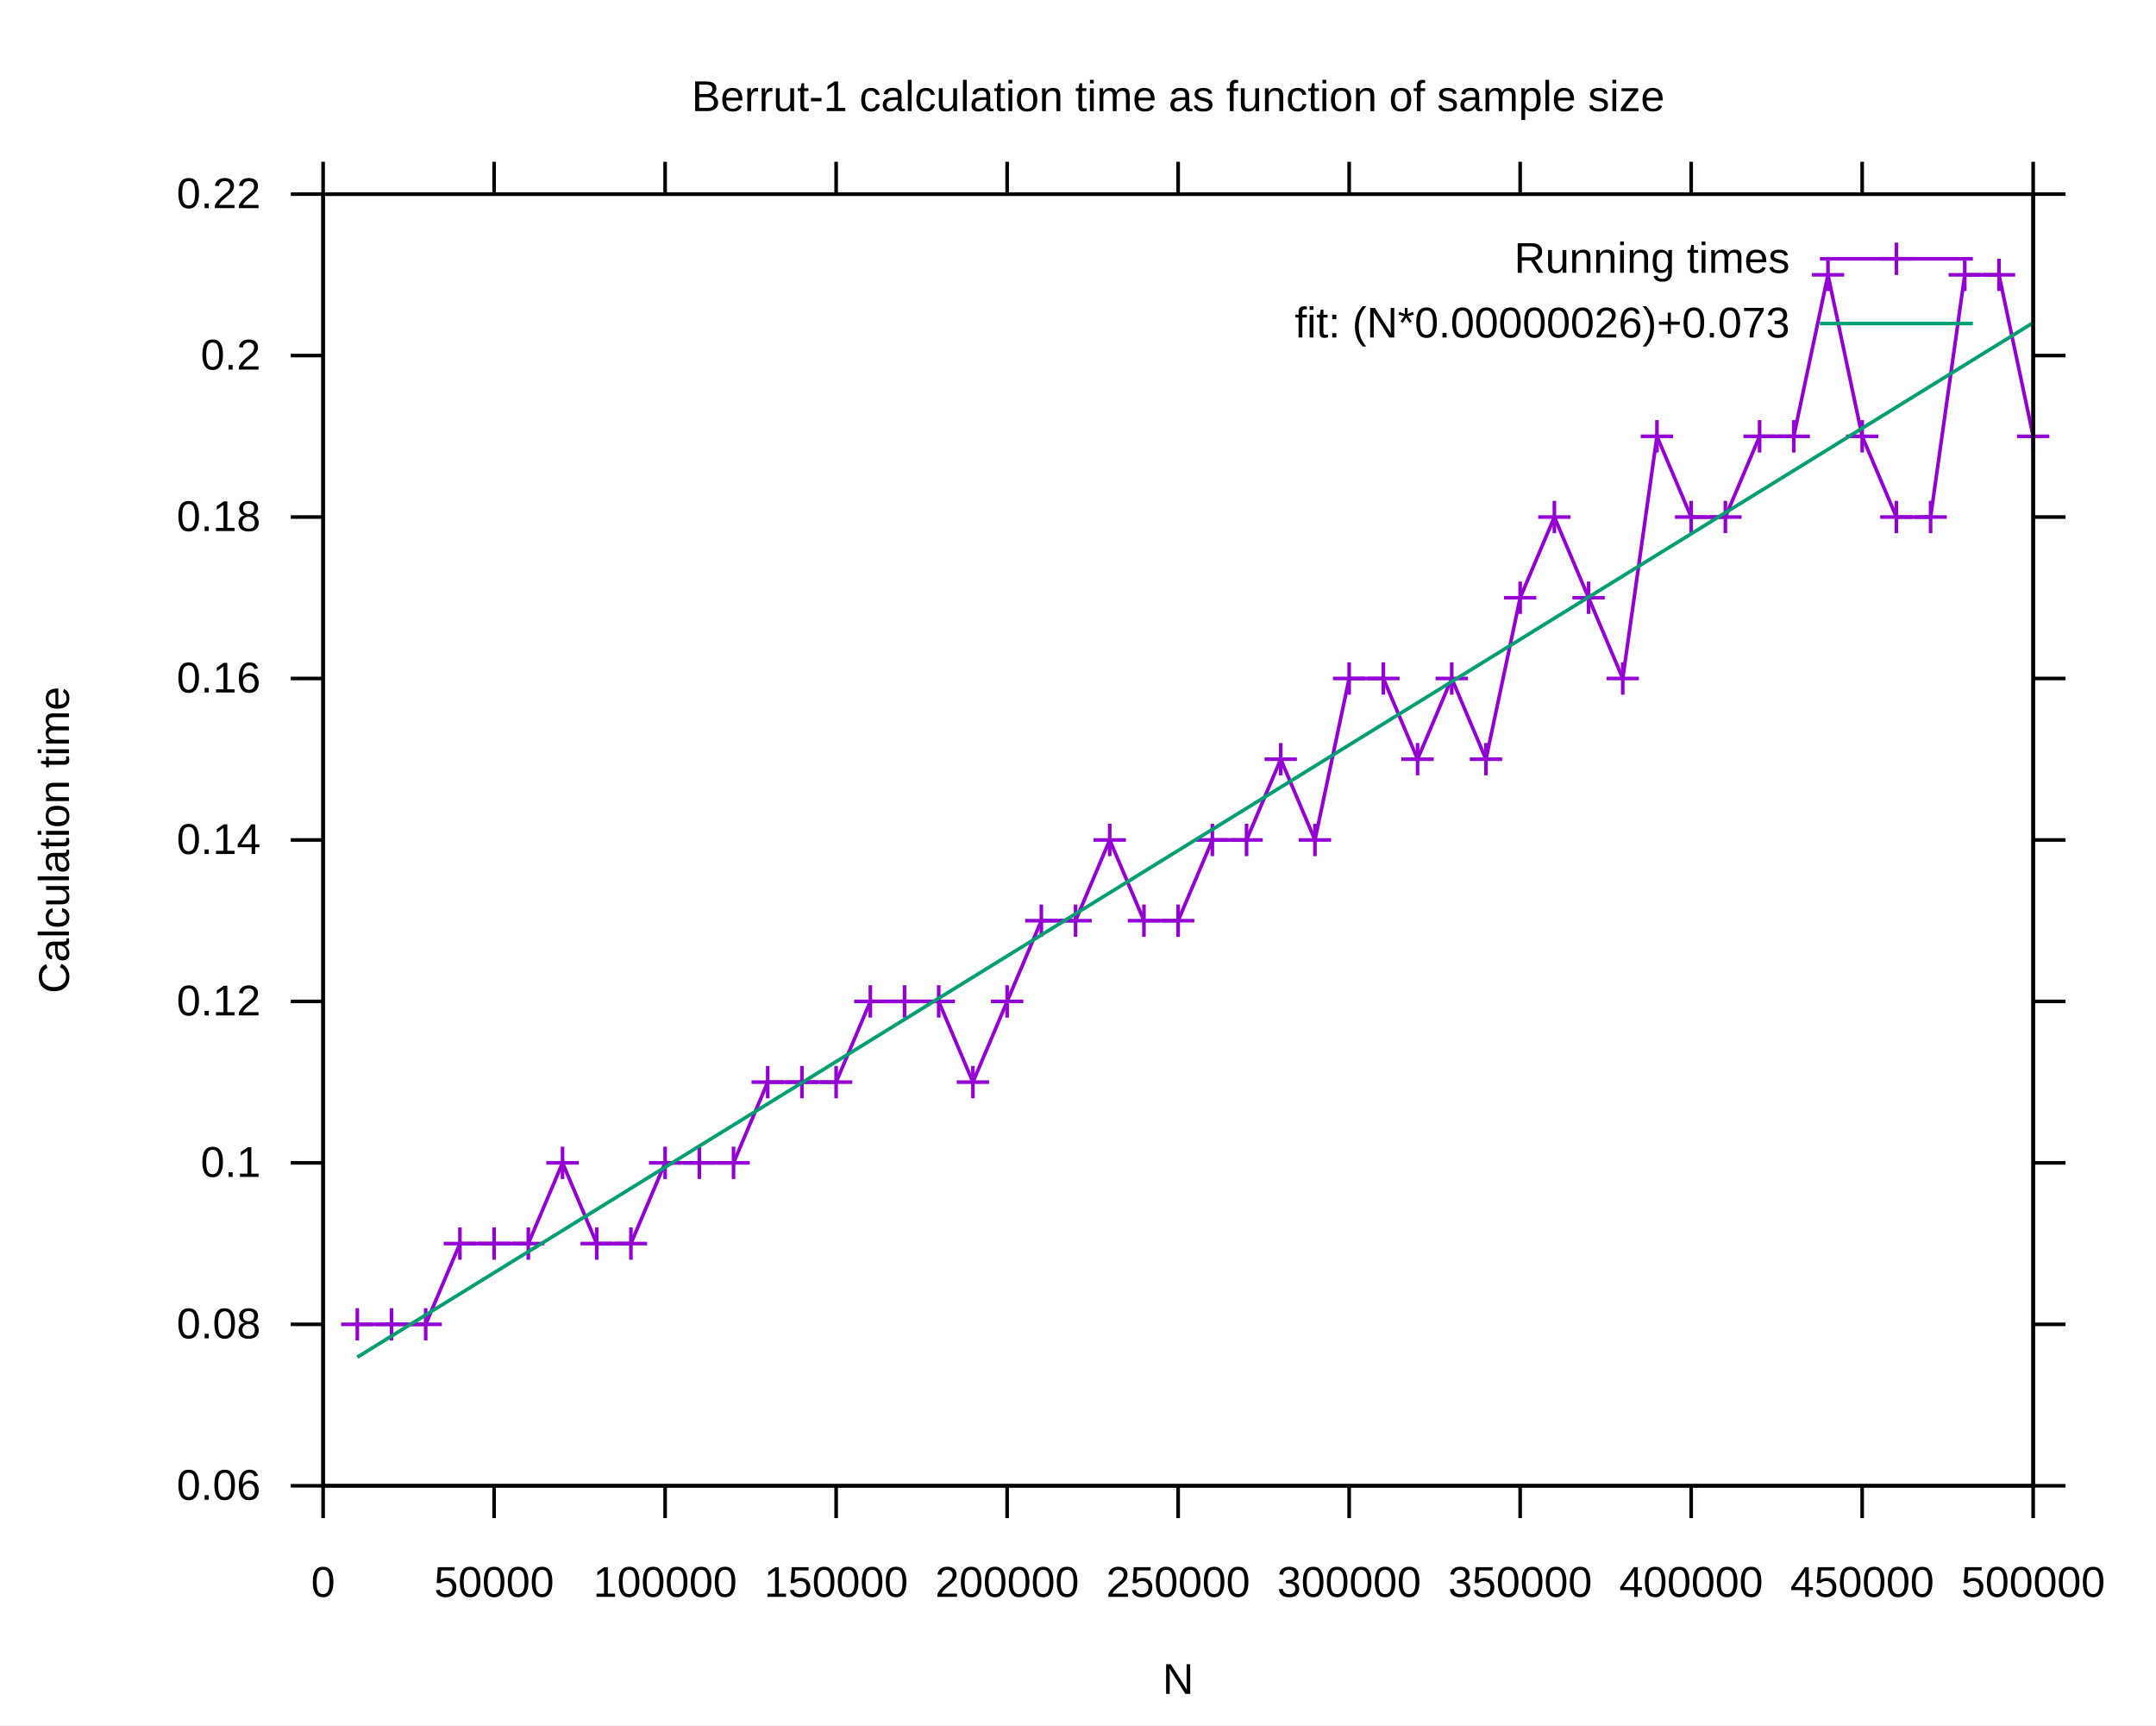
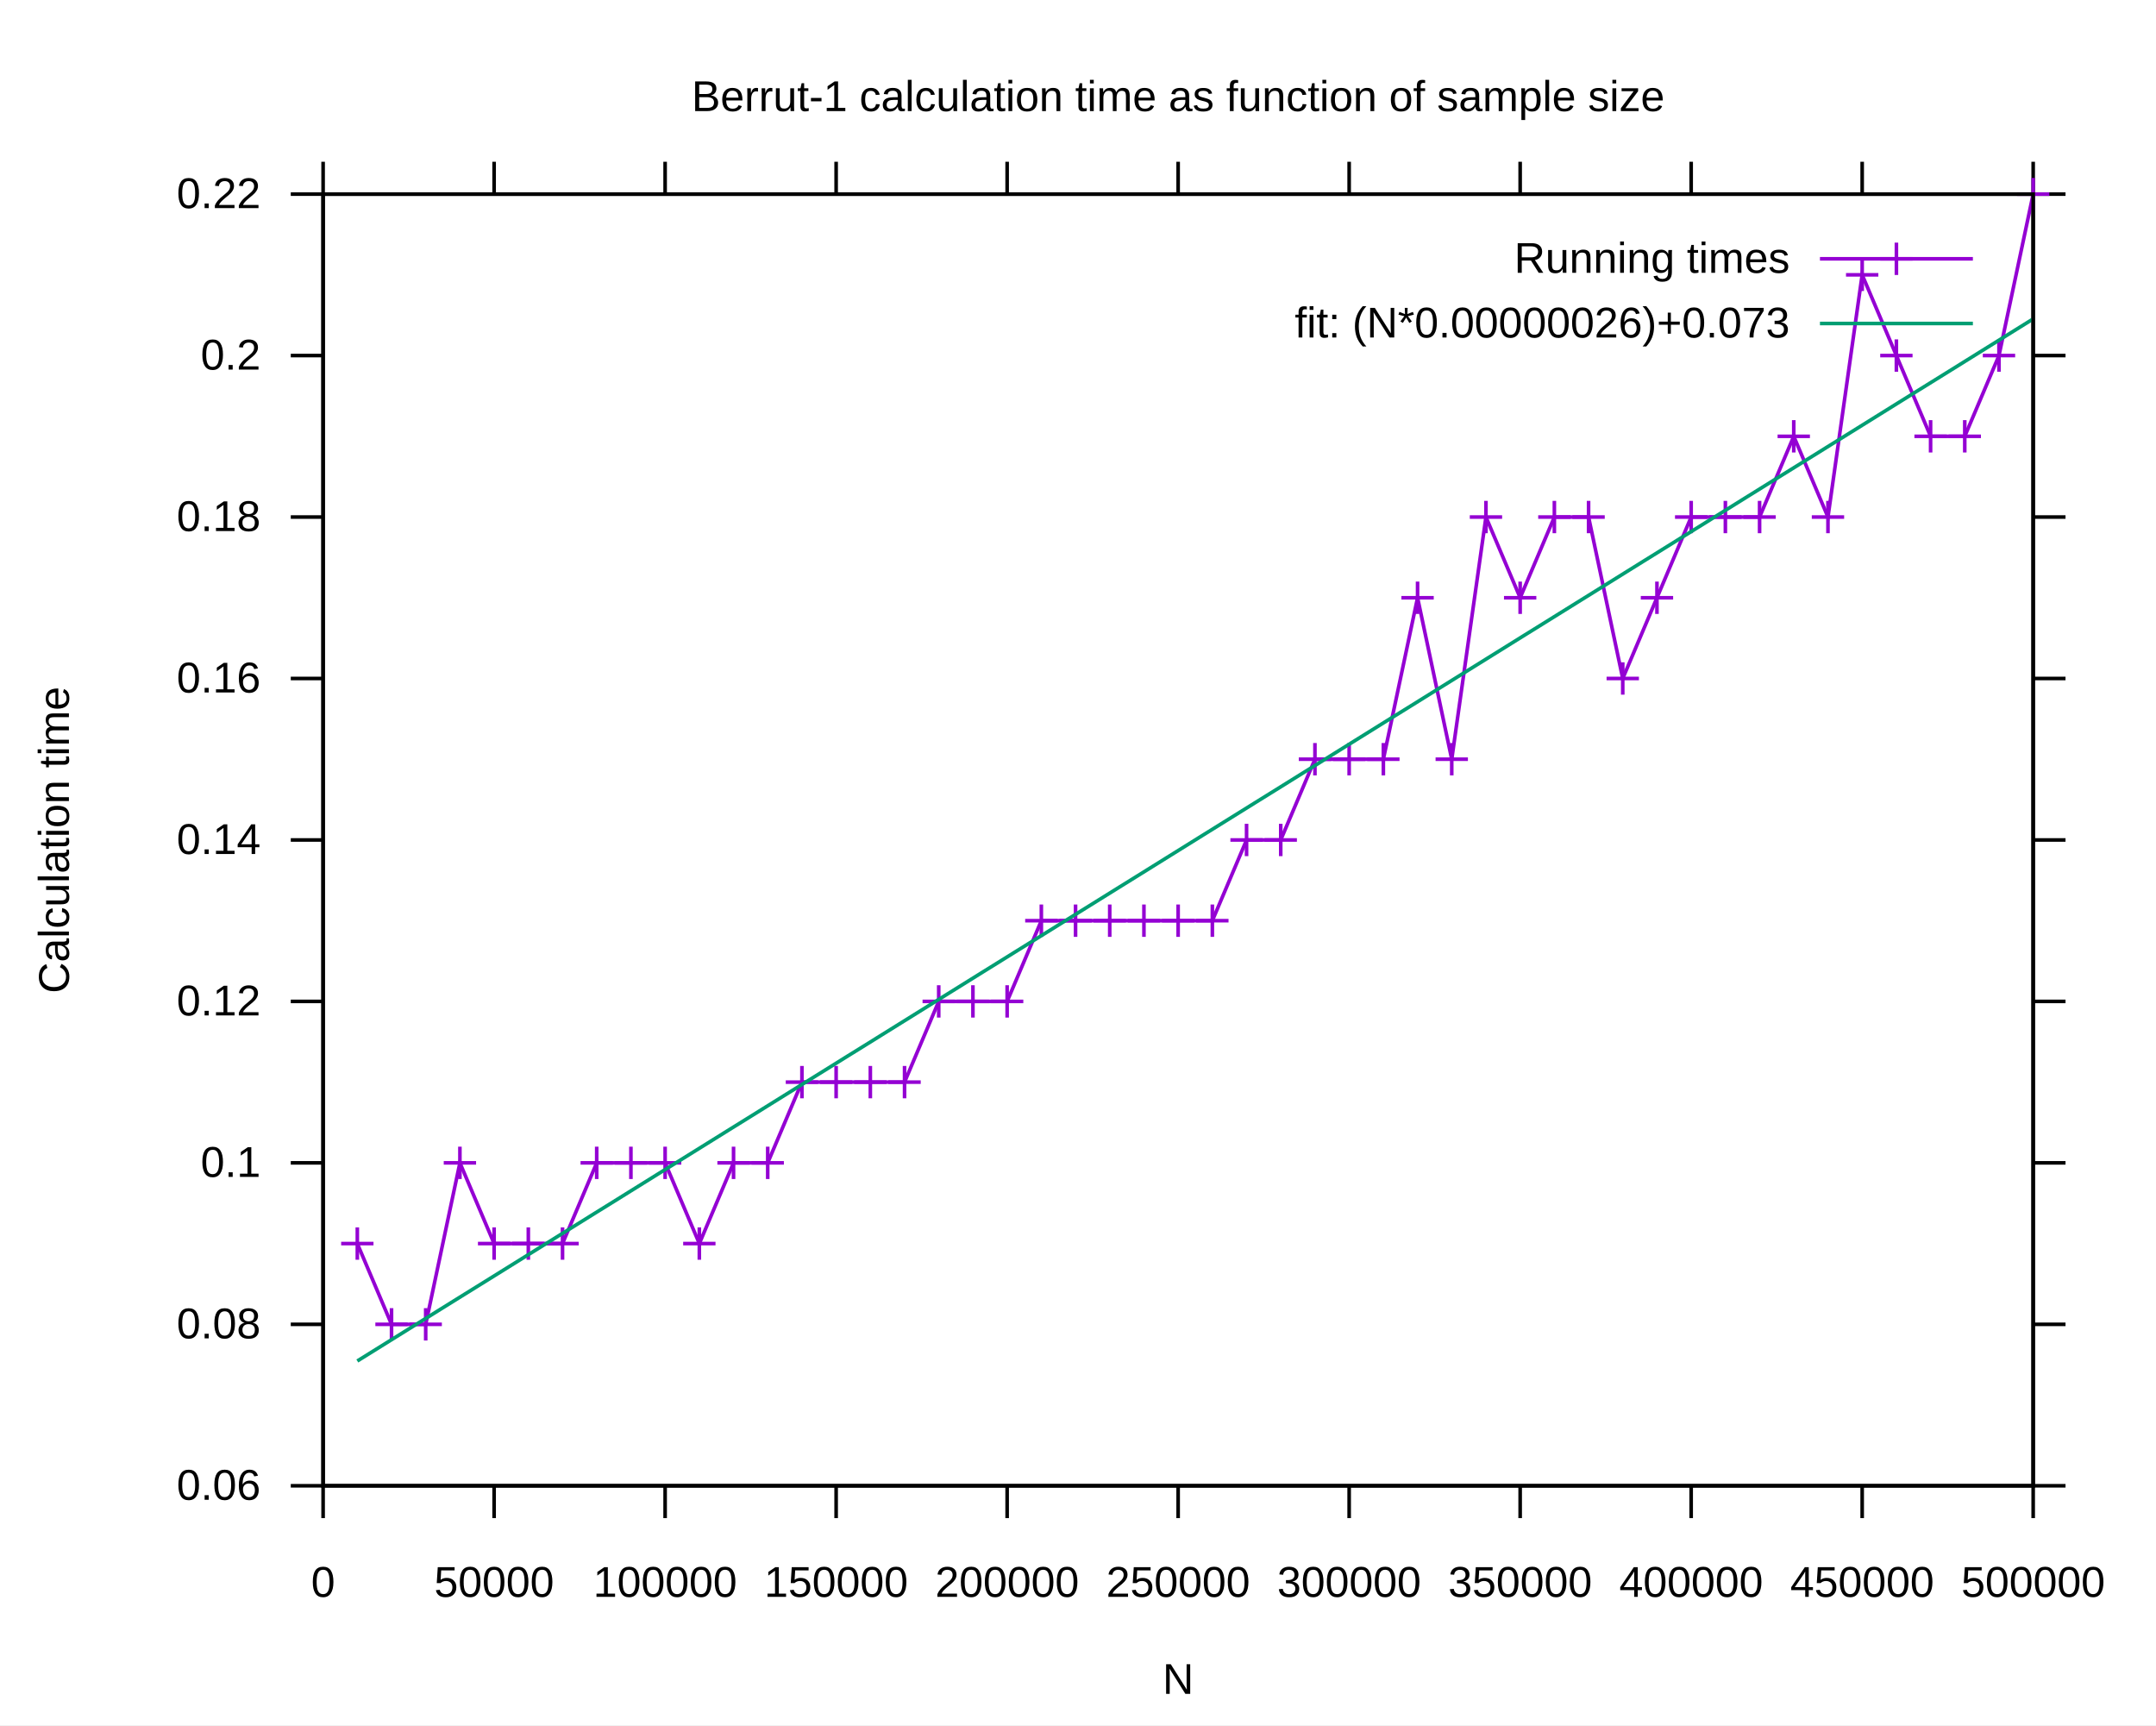
<svg xmlns="http://www.w3.org/2000/svg" xmlns:xlink="http://www.w3.org/1999/xlink" width="600" height="480" viewBox="0 0 600 480">
  <g id="gnuplot_canvas">
    <rect x="0" y="0" width="600" height="480" fill="#ffffff" />
    <defs>
      <circle id="gpDot" r="0.5" stroke-width="0.5" stroke="currentColor" />
      <path id="gpPt0" stroke-width="0.222" stroke="currentColor" d="M-1,0 h2 M0,-1 v2" />
      <path id="gpPt1" stroke-width="0.222" stroke="currentColor" d="M-1,-1 L1,1 M1,-1 L-1,1" />
      <path id="gpPt2" stroke-width="0.222" stroke="currentColor" d="M-1,0 L1,0 M0,-1 L0,1 M-1,-1 L1,1 M-1,1 L1,-1" />
      <rect id="gpPt3" stroke-width="0.222" stroke="currentColor" x="-1" y="-1" width="2" height="2" />
      <rect id="gpPt4" stroke-width="0.222" stroke="currentColor" fill="currentColor" x="-1" y="-1" width="2" height="2" />
      <circle id="gpPt5" stroke-width="0.222" stroke="currentColor" cx="0" cy="0" r="1" />
      <use xlink:href="#gpPt5" id="gpPt6" fill="currentColor" stroke="none" />
      <path id="gpPt7" stroke-width="0.222" stroke="currentColor" d="M0,-1.33 L-1.33,0.67 L1.33,0.67 z" />
      <use xlink:href="#gpPt7" id="gpPt8" fill="currentColor" stroke="none" />
      <use xlink:href="#gpPt7" id="gpPt9" stroke="currentColor" transform="rotate(180)" />
      <use xlink:href="#gpPt9" id="gpPt10" fill="currentColor" stroke="none" />
      <use xlink:href="#gpPt3" id="gpPt11" stroke="currentColor" transform="rotate(45)" />
      <use xlink:href="#gpPt11" id="gpPt12" fill="currentColor" stroke="none" />
      <path id="gpPt13" stroke-width="0.222" stroke="currentColor" d="M0,1.330 L1.265,0.411 L0.782,-1.067 L-0.782,-1.076 L-1.265,0.411 z" />
      <use xlink:href="#gpPt13" id="gpPt14" fill="currentColor" stroke="none" />
      <filter id="textbox" filterUnits="objectBoundingBox" x="0" y="0" height="1" width="1">
        <feFlood flood-color="#FFFFFF" flood-opacity="1" result="bgnd" />
        <feComposite in="SourceGraphic" in2="bgnd" operator="atop" />
      </filter>
      <filter id="greybox" filterUnits="objectBoundingBox" x="0" y="0" height="1" width="1">
        <feFlood flood-color="lightgrey" flood-opacity="1" result="grey" />
        <feComposite in="SourceGraphic" in2="grey" operator="atop" />
      </filter>
    </defs>
    <g fill="none" color="#FFFFFF" stroke="currentColor" stroke-width="1.00" stroke-linecap="butt" stroke-linejoin="miter">
</g>
    <g fill="none" color="black" stroke="currentColor" stroke-width="1.00" stroke-linecap="butt" stroke-linejoin="miter">
      <path stroke="black" d="M89.92,413.40 L80.92,413.40 M565.82,413.40 L574.82,413.40  " />
      <g transform="translate(72.53,417.30)" stroke="none" fill="black" font-family="Arial" font-size="12.00" text-anchor="end">
        <text>
          <tspan font-family="Arial"> 0.06</tspan>
        </text>
      </g>
    </g>
    <g fill="none" color="black" stroke="currentColor" stroke-width="1.00" stroke-linecap="butt" stroke-linejoin="miter">
      <path stroke="black" d="M89.92,368.48 L80.92,368.48 M565.82,368.48 L574.82,368.48  " />
      <g transform="translate(72.53,372.38)" stroke="none" fill="black" font-family="Arial" font-size="12.00" text-anchor="end">
        <text>
          <tspan font-family="Arial"> 0.08</tspan>
        </text>
      </g>
    </g>
    <g fill="none" color="black" stroke="currentColor" stroke-width="1.00" stroke-linecap="butt" stroke-linejoin="miter">
      <path stroke="black" d="M89.92,323.55 L80.92,323.55 M565.82,323.55 L574.82,323.55  " />
      <g transform="translate(72.53,327.45)" stroke="none" fill="black" font-family="Arial" font-size="12.00" text-anchor="end">
        <text>
          <tspan font-family="Arial"> 0.1</tspan>
        </text>
      </g>
    </g>
    <g fill="none" color="black" stroke="currentColor" stroke-width="1.00" stroke-linecap="butt" stroke-linejoin="miter">
      <path stroke="black" d="M89.92,278.63 L80.92,278.63 M565.82,278.63 L574.82,278.63  " />
      <g transform="translate(72.53,282.53)" stroke="none" fill="black" font-family="Arial" font-size="12.00" text-anchor="end">
        <text>
          <tspan font-family="Arial"> 0.12</tspan>
        </text>
      </g>
    </g>
    <g fill="none" color="black" stroke="currentColor" stroke-width="1.00" stroke-linecap="butt" stroke-linejoin="miter">
      <path stroke="black" d="M89.92,233.71 L80.92,233.71 M565.82,233.71 L574.82,233.71  " />
      <g transform="translate(72.53,237.61)" stroke="none" fill="black" font-family="Arial" font-size="12.00" text-anchor="end">
        <text>
          <tspan font-family="Arial"> 0.14</tspan>
        </text>
      </g>
    </g>
    <g fill="none" color="black" stroke="currentColor" stroke-width="1.00" stroke-linecap="butt" stroke-linejoin="miter">
      <path stroke="black" d="M89.92,188.78 L80.92,188.78 M565.82,188.78 L574.82,188.78  " />
      <g transform="translate(72.53,192.68)" stroke="none" fill="black" font-family="Arial" font-size="12.00" text-anchor="end">
        <text>
          <tspan font-family="Arial"> 0.16</tspan>
        </text>
      </g>
    </g>
    <g fill="none" color="black" stroke="currentColor" stroke-width="1.00" stroke-linecap="butt" stroke-linejoin="miter">
      <path stroke="black" d="M89.92,143.86 L80.92,143.86 M565.82,143.86 L574.82,143.86  " />
      <g transform="translate(72.53,147.76)" stroke="none" fill="black" font-family="Arial" font-size="12.00" text-anchor="end">
        <text>
          <tspan font-family="Arial"> 0.18</tspan>
        </text>
      </g>
    </g>
    <g fill="none" color="black" stroke="currentColor" stroke-width="1.00" stroke-linecap="butt" stroke-linejoin="miter">
      <path stroke="black" d="M89.92,98.93 L80.92,98.93 M565.82,98.93 L574.82,98.93  " />
      <g transform="translate(72.53,102.83)" stroke="none" fill="black" font-family="Arial" font-size="12.00" text-anchor="end">
        <text>
          <tspan font-family="Arial"> 0.2</tspan>
        </text>
      </g>
    </g>
    <g fill="none" color="black" stroke="currentColor" stroke-width="1.00" stroke-linecap="butt" stroke-linejoin="miter">
      <path stroke="black" d="M89.92,54.01 L80.92,54.01 M565.82,54.01 L574.82,54.01  " />
      <g transform="translate(72.53,57.91)" stroke="none" fill="black" font-family="Arial" font-size="12.00" text-anchor="end">
        <text>
          <tspan font-family="Arial"> 0.22</tspan>
        </text>
      </g>
    </g>
    <g fill="none" color="black" stroke="currentColor" stroke-width="1.00" stroke-linecap="butt" stroke-linejoin="miter">
      <path stroke="black" d="M89.92,413.40 L89.92,422.40 M89.92,54.01 L89.92,45.01  " />
      <g transform="translate(89.92,444.30)" stroke="none" fill="black" font-family="Arial" font-size="12.00" text-anchor="middle">
        <text>
          <tspan font-family="Arial"> 0</tspan>
        </text>
      </g>
    </g>
    <g fill="none" color="black" stroke="currentColor" stroke-width="1.00" stroke-linecap="butt" stroke-linejoin="miter">
      <path stroke="black" d="M137.51,413.40 L137.51,422.40 M137.51,54.01 L137.51,45.01  " />
      <g transform="translate(137.51,444.30)" stroke="none" fill="black" font-family="Arial" font-size="12.00" text-anchor="middle">
        <text>
          <tspan font-family="Arial"> 50000</tspan>
        </text>
      </g>
    </g>
    <g fill="none" color="black" stroke="currentColor" stroke-width="1.00" stroke-linecap="butt" stroke-linejoin="miter">
      <path stroke="black" d="M185.10,413.40 L185.10,422.40 M185.10,54.01 L185.10,45.01  " />
      <g transform="translate(185.10,444.30)" stroke="none" fill="black" font-family="Arial" font-size="12.00" text-anchor="middle">
        <text>
          <tspan font-family="Arial"> 100000</tspan>
        </text>
      </g>
    </g>
    <g fill="none" color="black" stroke="currentColor" stroke-width="1.00" stroke-linecap="butt" stroke-linejoin="miter">
      <path stroke="black" d="M232.69,413.40 L232.69,422.40 M232.69,54.01 L232.69,45.01  " />
      <g transform="translate(232.69,444.30)" stroke="none" fill="black" font-family="Arial" font-size="12.00" text-anchor="middle">
        <text>
          <tspan font-family="Arial"> 150000</tspan>
        </text>
      </g>
    </g>
    <g fill="none" color="black" stroke="currentColor" stroke-width="1.00" stroke-linecap="butt" stroke-linejoin="miter">
      <path stroke="black" d="M280.28,413.40 L280.28,422.40 M280.28,54.01 L280.28,45.01  " />
      <g transform="translate(280.28,444.30)" stroke="none" fill="black" font-family="Arial" font-size="12.00" text-anchor="middle">
        <text>
          <tspan font-family="Arial"> 200000</tspan>
        </text>
      </g>
    </g>
    <g fill="none" color="black" stroke="currentColor" stroke-width="1.00" stroke-linecap="butt" stroke-linejoin="miter">
      <path stroke="black" d="M327.87,413.40 L327.87,422.40 M327.87,54.01 L327.87,45.01  " />
      <g transform="translate(327.87,444.30)" stroke="none" fill="black" font-family="Arial" font-size="12.00" text-anchor="middle">
        <text>
          <tspan font-family="Arial"> 250000</tspan>
        </text>
      </g>
    </g>
    <g fill="none" color="black" stroke="currentColor" stroke-width="1.00" stroke-linecap="butt" stroke-linejoin="miter">
      <path stroke="black" d="M375.46,413.40 L375.46,422.40 M375.46,54.01 L375.46,45.01  " />
      <g transform="translate(375.46,444.30)" stroke="none" fill="black" font-family="Arial" font-size="12.00" text-anchor="middle">
        <text>
          <tspan font-family="Arial"> 300000</tspan>
        </text>
      </g>
    </g>
    <g fill="none" color="black" stroke="currentColor" stroke-width="1.00" stroke-linecap="butt" stroke-linejoin="miter">
      <path stroke="black" d="M423.05,413.40 L423.05,422.40 M423.05,54.01 L423.05,45.01  " />
      <g transform="translate(423.05,444.30)" stroke="none" fill="black" font-family="Arial" font-size="12.00" text-anchor="middle">
        <text>
          <tspan font-family="Arial"> 350000</tspan>
        </text>
      </g>
    </g>
    <g fill="none" color="black" stroke="currentColor" stroke-width="1.00" stroke-linecap="butt" stroke-linejoin="miter">
      <path stroke="black" d="M470.64,413.40 L470.64,422.40 M470.64,54.01 L470.64,45.01  " />
      <g transform="translate(470.64,444.30)" stroke="none" fill="black" font-family="Arial" font-size="12.00" text-anchor="middle">
        <text>
          <tspan font-family="Arial"> 400000</tspan>
        </text>
      </g>
    </g>
    <g fill="none" color="black" stroke="currentColor" stroke-width="1.00" stroke-linecap="butt" stroke-linejoin="miter">
      <path stroke="black" d="M518.23,413.40 L518.23,422.40 M518.23,54.01 L518.23,45.01  " />
      <g transform="translate(518.23,444.30)" stroke="none" fill="black" font-family="Arial" font-size="12.00" text-anchor="middle">
        <text>
          <tspan font-family="Arial"> 450000</tspan>
        </text>
      </g>
    </g>
    <g fill="none" color="black" stroke="currentColor" stroke-width="1.00" stroke-linecap="butt" stroke-linejoin="miter">
      <path stroke="black" d="M565.82,413.40 L565.82,422.40 M565.82,54.01 L565.82,45.01  " />
      <g transform="translate(565.82,444.30)" stroke="none" fill="black" font-family="Arial" font-size="12.00" text-anchor="middle">
        <text>
          <tspan font-family="Arial"> 500000</tspan>
        </text>
      </g>
    </g>
    <g fill="none" color="black" stroke="currentColor" stroke-width="1.00" stroke-linecap="butt" stroke-linejoin="miter">
</g>
    <g fill="none" color="black" stroke="currentColor" stroke-width="1.00" stroke-linecap="butt" stroke-linejoin="miter">
      <path stroke="black" d="M89.92,54.01 L89.92,413.40 L565.82,413.40 L565.82,54.01 L89.92,54.01 Z  " />
    </g>
    <g fill="none" color="black" stroke="currentColor" stroke-width="1.00" stroke-linecap="butt" stroke-linejoin="miter">
      <g transform="translate(19.18,233.71) rotate(270)" stroke="none" fill="black" font-family="Arial" font-size="12.00" text-anchor="middle">
        <text>
          <tspan font-family="Arial">Calculation time</tspan>
        </text>
      </g>
    </g>
    <g fill="none" color="black" stroke="currentColor" stroke-width="1.00" stroke-linecap="butt" stroke-linejoin="miter">
      <g transform="translate(327.87,471.30)" stroke="none" fill="black" font-family="Arial" font-size="12.00" text-anchor="middle">
        <text>
          <tspan font-family="Arial">N</tspan>
        </text>
      </g>
    </g>
    <g fill="none" color="black" stroke="currentColor" stroke-width="1.00" stroke-linecap="butt" stroke-linejoin="miter">
</g>
    <g id="gnuplot_plot_1">
      <g fill="none" color="black" stroke="currentColor" stroke-width="1.00" stroke-linecap="butt" stroke-linejoin="miter">
        <g transform="translate(498.09,75.91)" stroke="none" fill="black" font-family="Arial" font-size="12.00" text-anchor="end">
          <text>
            <tspan font-family="Arial">Running times</tspan>
          </text>
        </g>
      </g>
      <g fill="none" color="black" stroke="currentColor" stroke-width="1.00" stroke-linecap="butt" stroke-linejoin="miter">
-         <path stroke="rgb(148,   0, 211)" d="M506.48,72.01 L549.04,72.01 M99.44,368.48 L108.96,368.48 L118.47,368.48 L127.99,346.01 L137.51,346.01 L147.03,346.01   L156.55,323.55 L166.06,346.01 L175.58,346.01 L185.10,323.55 L194.62,323.55 L204.14,323.55 L213.65,301.09 L223.17,301.09   L232.69,301.09 L242.21,278.63 L251.73,278.63 L261.24,278.63 L270.76,301.09 L280.28,278.63 L289.80,256.17 L299.32,256.17   L308.83,233.71 L318.35,256.17 L327.87,256.17 L337.39,233.71 L346.91,233.71 L356.42,211.24 L365.94,233.71 L375.46,188.78   L384.98,188.78 L394.50,211.24 L404.01,188.78 L413.53,211.24 L423.05,166.32 L432.57,143.86 L442.09,166.32 L451.60,188.78   L461.12,121.40 L470.64,143.86 L480.16,143.86 L489.68,121.40 L499.19,121.40 L508.71,76.47 L518.23,121.40 L527.75,143.86   L537.27,143.86 L546.78,76.47 L556.30,76.47 L565.82,121.40  " />
-         <use xlink:href="#gpPt0" transform="translate(99.44,368.48) scale(4.50)" color="rgb(148,   0, 211)" />
+         <path stroke="rgb(148,   0, 211)" d="M506.48,72.01 L549.04,72.01 M99.44,346.01 L108.96,368.48 L118.47,368.48 L127.99,323.55 L137.51,346.01 L147.03,346.01   L156.55,346.01 L166.06,323.55 L175.58,323.55 L185.10,323.55 L194.62,346.01 L204.14,323.55 L213.65,323.55 L223.17,301.09   L232.69,301.09 L242.21,301.09 L251.73,301.09 L261.24,278.63 L270.76,278.63 L280.28,278.63 L289.80,256.17 L299.32,256.17   L308.83,256.17 L318.35,256.17 L327.87,256.17 L337.39,256.17 L346.91,233.71 L356.42,233.71 L365.94,211.24 L375.46,211.24   L384.98,211.24 L394.50,166.32 L404.01,211.24 L413.53,143.86 L423.05,166.32 L432.57,143.86 L442.09,143.86 L451.60,188.78   L461.12,166.32 L470.64,143.86 L480.16,143.86 L489.68,143.86 L499.19,121.40 L508.71,143.86 L518.23,76.47 L527.75,98.93   L537.27,121.40 L546.78,121.40 L556.30,98.93 L565.82,54.01  " />
+         <use xlink:href="#gpPt0" transform="translate(99.44,346.01) scale(4.50)" color="rgb(148,   0, 211)" />
        <use xlink:href="#gpPt0" transform="translate(108.96,368.48) scale(4.50)" color="rgb(148,   0, 211)" />
        <use xlink:href="#gpPt0" transform="translate(118.47,368.48) scale(4.50)" color="rgb(148,   0, 211)" />
-         <use xlink:href="#gpPt0" transform="translate(127.99,346.01) scale(4.50)" color="rgb(148,   0, 211)" />
+         <use xlink:href="#gpPt0" transform="translate(127.99,323.55) scale(4.50)" color="rgb(148,   0, 211)" />
        <use xlink:href="#gpPt0" transform="translate(137.51,346.01) scale(4.50)" color="rgb(148,   0, 211)" />
        <use xlink:href="#gpPt0" transform="translate(147.03,346.01) scale(4.50)" color="rgb(148,   0, 211)" />
-         <use xlink:href="#gpPt0" transform="translate(156.55,323.55) scale(4.50)" color="rgb(148,   0, 211)" />
-         <use xlink:href="#gpPt0" transform="translate(166.06,346.01) scale(4.50)" color="rgb(148,   0, 211)" />
-         <use xlink:href="#gpPt0" transform="translate(175.58,346.01) scale(4.50)" color="rgb(148,   0, 211)" />
+         <use xlink:href="#gpPt0" transform="translate(156.55,346.01) scale(4.50)" color="rgb(148,   0, 211)" />
+         <use xlink:href="#gpPt0" transform="translate(166.06,323.55) scale(4.50)" color="rgb(148,   0, 211)" />
+         <use xlink:href="#gpPt0" transform="translate(175.58,323.55) scale(4.50)" color="rgb(148,   0, 211)" />
        <use xlink:href="#gpPt0" transform="translate(185.10,323.55) scale(4.50)" color="rgb(148,   0, 211)" />
-         <use xlink:href="#gpPt0" transform="translate(194.62,323.55) scale(4.50)" color="rgb(148,   0, 211)" />
+         <use xlink:href="#gpPt0" transform="translate(194.62,346.01) scale(4.50)" color="rgb(148,   0, 211)" />
        <use xlink:href="#gpPt0" transform="translate(204.14,323.55) scale(4.50)" color="rgb(148,   0, 211)" />
-         <use xlink:href="#gpPt0" transform="translate(213.65,301.09) scale(4.50)" color="rgb(148,   0, 211)" />
+         <use xlink:href="#gpPt0" transform="translate(213.65,323.55) scale(4.50)" color="rgb(148,   0, 211)" />
        <use xlink:href="#gpPt0" transform="translate(223.17,301.09) scale(4.50)" color="rgb(148,   0, 211)" />
        <use xlink:href="#gpPt0" transform="translate(232.69,301.09) scale(4.50)" color="rgb(148,   0, 211)" />
-         <use xlink:href="#gpPt0" transform="translate(242.21,278.63) scale(4.50)" color="rgb(148,   0, 211)" />
-         <use xlink:href="#gpPt0" transform="translate(251.73,278.63) scale(4.50)" color="rgb(148,   0, 211)" />
+         <use xlink:href="#gpPt0" transform="translate(242.21,301.09) scale(4.50)" color="rgb(148,   0, 211)" />
+         <use xlink:href="#gpPt0" transform="translate(251.73,301.09) scale(4.50)" color="rgb(148,   0, 211)" />
        <use xlink:href="#gpPt0" transform="translate(261.24,278.63) scale(4.50)" color="rgb(148,   0, 211)" />
-         <use xlink:href="#gpPt0" transform="translate(270.76,301.09) scale(4.50)" color="rgb(148,   0, 211)" />
+         <use xlink:href="#gpPt0" transform="translate(270.76,278.63) scale(4.50)" color="rgb(148,   0, 211)" />
        <use xlink:href="#gpPt0" transform="translate(280.28,278.63) scale(4.50)" color="rgb(148,   0, 211)" />
        <use xlink:href="#gpPt0" transform="translate(289.80,256.17) scale(4.50)" color="rgb(148,   0, 211)" />
        <use xlink:href="#gpPt0" transform="translate(299.32,256.17) scale(4.50)" color="rgb(148,   0, 211)" />
-         <use xlink:href="#gpPt0" transform="translate(308.83,233.71) scale(4.50)" color="rgb(148,   0, 211)" />
+         <use xlink:href="#gpPt0" transform="translate(308.83,256.17) scale(4.50)" color="rgb(148,   0, 211)" />
        <use xlink:href="#gpPt0" transform="translate(318.35,256.17) scale(4.50)" color="rgb(148,   0, 211)" />
        <use xlink:href="#gpPt0" transform="translate(327.87,256.17) scale(4.50)" color="rgb(148,   0, 211)" />
-         <use xlink:href="#gpPt0" transform="translate(337.39,233.71) scale(4.50)" color="rgb(148,   0, 211)" />
+         <use xlink:href="#gpPt0" transform="translate(337.39,256.17) scale(4.50)" color="rgb(148,   0, 211)" />
        <use xlink:href="#gpPt0" transform="translate(346.91,233.71) scale(4.50)" color="rgb(148,   0, 211)" />
-         <use xlink:href="#gpPt0" transform="translate(356.42,211.24) scale(4.50)" color="rgb(148,   0, 211)" />
-         <use xlink:href="#gpPt0" transform="translate(365.94,233.71) scale(4.50)" color="rgb(148,   0, 211)" />
-         <use xlink:href="#gpPt0" transform="translate(375.46,188.78) scale(4.50)" color="rgb(148,   0, 211)" />
-         <use xlink:href="#gpPt0" transform="translate(384.98,188.78) scale(4.50)" color="rgb(148,   0, 211)" />
-         <use xlink:href="#gpPt0" transform="translate(394.50,211.24) scale(4.50)" color="rgb(148,   0, 211)" />
-         <use xlink:href="#gpPt0" transform="translate(404.01,188.78) scale(4.50)" color="rgb(148,   0, 211)" />
-         <use xlink:href="#gpPt0" transform="translate(413.53,211.24) scale(4.50)" color="rgb(148,   0, 211)" />
+         <use xlink:href="#gpPt0" transform="translate(356.42,233.71) scale(4.50)" color="rgb(148,   0, 211)" />
+         <use xlink:href="#gpPt0" transform="translate(365.94,211.24) scale(4.50)" color="rgb(148,   0, 211)" />
+         <use xlink:href="#gpPt0" transform="translate(375.46,211.24) scale(4.50)" color="rgb(148,   0, 211)" />
+         <use xlink:href="#gpPt0" transform="translate(384.98,211.24) scale(4.50)" color="rgb(148,   0, 211)" />
+         <use xlink:href="#gpPt0" transform="translate(394.50,166.32) scale(4.50)" color="rgb(148,   0, 211)" />
+         <use xlink:href="#gpPt0" transform="translate(404.01,211.24) scale(4.50)" color="rgb(148,   0, 211)" />
+         <use xlink:href="#gpPt0" transform="translate(413.53,143.86) scale(4.50)" color="rgb(148,   0, 211)" />
        <use xlink:href="#gpPt0" transform="translate(423.05,166.32) scale(4.50)" color="rgb(148,   0, 211)" />
        <use xlink:href="#gpPt0" transform="translate(432.57,143.86) scale(4.50)" color="rgb(148,   0, 211)" />
-         <use xlink:href="#gpPt0" transform="translate(442.09,166.32) scale(4.50)" color="rgb(148,   0, 211)" />
+         <use xlink:href="#gpPt0" transform="translate(442.09,143.86) scale(4.50)" color="rgb(148,   0, 211)" />
        <use xlink:href="#gpPt0" transform="translate(451.60,188.78) scale(4.50)" color="rgb(148,   0, 211)" />
-         <use xlink:href="#gpPt0" transform="translate(461.12,121.40) scale(4.50)" color="rgb(148,   0, 211)" />
+         <use xlink:href="#gpPt0" transform="translate(461.12,166.32) scale(4.50)" color="rgb(148,   0, 211)" />
        <use xlink:href="#gpPt0" transform="translate(470.64,143.86) scale(4.50)" color="rgb(148,   0, 211)" />
        <use xlink:href="#gpPt0" transform="translate(480.16,143.86) scale(4.50)" color="rgb(148,   0, 211)" />
-         <use xlink:href="#gpPt0" transform="translate(489.68,121.40) scale(4.50)" color="rgb(148,   0, 211)" />
+         <use xlink:href="#gpPt0" transform="translate(489.68,143.86) scale(4.50)" color="rgb(148,   0, 211)" />
        <use xlink:href="#gpPt0" transform="translate(499.19,121.40) scale(4.50)" color="rgb(148,   0, 211)" />
-         <use xlink:href="#gpPt0" transform="translate(508.71,76.47) scale(4.50)" color="rgb(148,   0, 211)" />
-         <use xlink:href="#gpPt0" transform="translate(518.23,121.40) scale(4.50)" color="rgb(148,   0, 211)" />
-         <use xlink:href="#gpPt0" transform="translate(527.75,143.86) scale(4.50)" color="rgb(148,   0, 211)" />
-         <use xlink:href="#gpPt0" transform="translate(537.27,143.86) scale(4.50)" color="rgb(148,   0, 211)" />
-         <use xlink:href="#gpPt0" transform="translate(546.78,76.47) scale(4.50)" color="rgb(148,   0, 211)" />
-         <use xlink:href="#gpPt0" transform="translate(556.30,76.47) scale(4.50)" color="rgb(148,   0, 211)" />
-         <use xlink:href="#gpPt0" transform="translate(565.82,121.40) scale(4.50)" color="rgb(148,   0, 211)" />
+         <use xlink:href="#gpPt0" transform="translate(508.71,143.86) scale(4.50)" color="rgb(148,   0, 211)" />
+         <use xlink:href="#gpPt0" transform="translate(518.23,76.47) scale(4.50)" color="rgb(148,   0, 211)" />
+         <use xlink:href="#gpPt0" transform="translate(527.75,98.93) scale(4.50)" color="rgb(148,   0, 211)" />
+         <use xlink:href="#gpPt0" transform="translate(537.27,121.40) scale(4.50)" color="rgb(148,   0, 211)" />
+         <use xlink:href="#gpPt0" transform="translate(546.78,121.40) scale(4.50)" color="rgb(148,   0, 211)" />
+         <use xlink:href="#gpPt0" transform="translate(556.30,98.93) scale(4.50)" color="rgb(148,   0, 211)" />
+         <use xlink:href="#gpPt0" transform="translate(565.82,54.01) scale(4.50)" color="rgb(148,   0, 211)" />
        <use xlink:href="#gpPt0" transform="translate(527.76,72.01) scale(4.50)" color="rgb(148,   0, 211)" />
      </g>
    </g>
    <g id="gnuplot_plot_2">
      <g fill="none" color="black" stroke="currentColor" stroke-width="1.00" stroke-linecap="butt" stroke-linejoin="miter">
        <g transform="translate(498.09,93.91)" stroke="none" fill="black" font-family="Arial" font-size="12.00" text-anchor="end">
          <text>
            <tspan font-family="Arial">fit: (N*0.00000026)+0.073</tspan>
          </text>
        </g>
      </g>
      <g fill="none" color="black" stroke="currentColor" stroke-width="1.00" stroke-linecap="butt" stroke-linejoin="miter">
-         <path stroke="rgb(  0, 158, 115)" d="M506.48,90.01 L549.04,90.01 M99.44,377.62 L104.15,374.71 L108.86,371.80 L113.57,368.90 L118.28,365.99 L122.99,363.08   L127.70,360.18 L132.41,357.27 L137.13,354.36 L141.84,351.45 L146.55,348.55 L151.26,345.64 L155.97,342.73 L160.68,339.82   L165.39,336.92 L170.10,334.01 L174.81,331.10 L179.52,328.19 L184.23,325.29 L188.95,322.38 L193.66,319.47 L198.37,316.56   L203.08,313.66 L207.79,310.75 L212.50,307.84 L217.21,304.94 L221.92,302.03 L226.63,299.12 L231.34,296.21 L236.05,293.31   L240.77,290.40 L245.48,287.49 L250.19,284.58 L254.90,281.68 L259.61,278.77 L264.32,275.86 L269.03,272.95 L273.74,270.05   L278.45,267.14 L283.16,264.23 L287.88,261.32 L292.59,258.42 L297.30,255.51 L302.01,252.60 L306.72,249.70 L311.43,246.79   L316.14,243.88 L320.85,240.97 L325.56,238.07 L330.27,235.16 L334.98,232.25 L339.70,229.34 L344.41,226.44 L349.12,223.53   L353.83,220.62 L358.54,217.71 L363.25,214.81 L367.96,211.90 L372.67,208.99 L377.38,206.09 L382.09,203.18 L386.80,200.27   L391.52,197.36 L396.23,194.46 L400.94,191.55 L405.65,188.64 L410.36,185.73 L415.07,182.83 L419.78,179.92 L424.49,177.01   L429.20,174.10 L433.91,171.20 L438.62,168.29 L443.34,165.38 L448.05,162.47 L452.76,159.57 L457.47,156.66 L462.18,153.75   L466.89,150.85 L471.60,147.94 L476.31,145.03 L481.02,142.12 L485.73,139.22 L490.45,136.31 L495.16,133.40 L499.87,130.49   L504.58,127.59 L509.29,124.68 L514.00,121.77 L518.71,118.86 L523.42,115.96 L528.13,113.05 L532.84,110.14 L537.55,107.23   L542.27,104.33 L546.98,101.42 L551.69,98.51 L556.40,95.61 L561.11,92.70 L565.82,89.79  " />
+         <path stroke="rgb(  0, 158, 115)" d="M506.48,90.01 L549.04,90.01 M99.44,378.68 L104.15,375.75 L108.86,372.82 L113.57,369.89 L118.28,366.96 L122.99,364.03   L127.70,361.10 L132.41,358.18 L137.13,355.25 L141.84,352.32 L146.55,349.39 L151.26,346.46 L155.97,343.53 L160.68,340.60   L165.39,337.67 L170.10,334.75 L174.81,331.82 L179.52,328.89 L184.23,325.96 L188.95,323.03 L193.66,320.10 L198.37,317.17   L203.08,314.24 L207.79,311.32 L212.50,308.39 L217.21,305.46 L221.92,302.53 L226.63,299.60 L231.34,296.67 L236.05,293.74   L240.77,290.82 L245.48,287.89 L250.19,284.96 L254.90,282.03 L259.61,279.10 L264.32,276.17 L269.03,273.24 L273.74,270.31   L278.45,267.39 L283.16,264.46 L287.88,261.53 L292.59,258.60 L297.30,255.67 L302.01,252.74 L306.72,249.81 L311.43,246.88   L316.14,243.96 L320.85,241.03 L325.56,238.10 L330.27,235.17 L334.98,232.24 L339.70,229.31 L344.41,226.38 L349.12,223.45   L353.83,220.53 L358.54,217.60 L363.25,214.67 L367.96,211.74 L372.67,208.81 L377.38,205.88 L382.09,202.95 L386.80,200.02   L391.52,197.10 L396.23,194.17 L400.94,191.24 L405.65,188.31 L410.36,185.38 L415.07,182.45 L419.78,179.52 L424.49,176.59   L429.20,173.67 L433.91,170.74 L438.62,167.81 L443.34,164.88 L448.05,161.95 L452.76,159.02 L457.47,156.09 L462.18,153.17   L466.89,150.24 L471.60,147.31 L476.31,144.38 L481.02,141.45 L485.73,138.52 L490.45,135.59 L495.16,132.66 L499.87,129.74   L504.58,126.81 L509.29,123.88 L514.00,120.95 L518.71,118.02 L523.42,115.09 L528.13,112.16 L532.84,109.23 L537.55,106.31   L542.27,103.38 L546.98,100.45 L551.69,97.52 L556.40,94.59 L561.11,91.66 L565.82,88.73  " />
      </g>
    </g>
    <g fill="none" color="#FFFFFF" stroke="rgb(  0, 158, 115)" stroke-width="2.00" stroke-linecap="butt" stroke-linejoin="miter">
</g>
    <g fill="none" color="black" stroke="currentColor" stroke-width="2.00" stroke-linecap="butt" stroke-linejoin="miter">
</g>
    <g fill="none" color="black" stroke="black" stroke-width="1.00" stroke-linecap="butt" stroke-linejoin="miter">
</g>
    <g fill="none" color="black" stroke="currentColor" stroke-width="1.00" stroke-linecap="butt" stroke-linejoin="miter">
      <path stroke="black" d="M89.92,54.01 L89.92,413.40 L565.82,413.40 L565.82,54.01 L89.92,54.01 Z  " />
    </g>
    <g fill="none" color="black" stroke="currentColor" stroke-width="1.00" stroke-linecap="butt" stroke-linejoin="miter">
      <g transform="translate(327.87,30.91)" stroke="none" fill="black" font-family="Arial" font-size="12.00" text-anchor="middle">
        <text>
          <tspan font-family="Arial">Berrut-1 calculation time as function of sample size</tspan>
        </text>
      </g>
    </g>
    <g fill="none" color="black" stroke="currentColor" stroke-width="1.00" stroke-linecap="butt" stroke-linejoin="miter">
</g>
  </g>
</svg>
